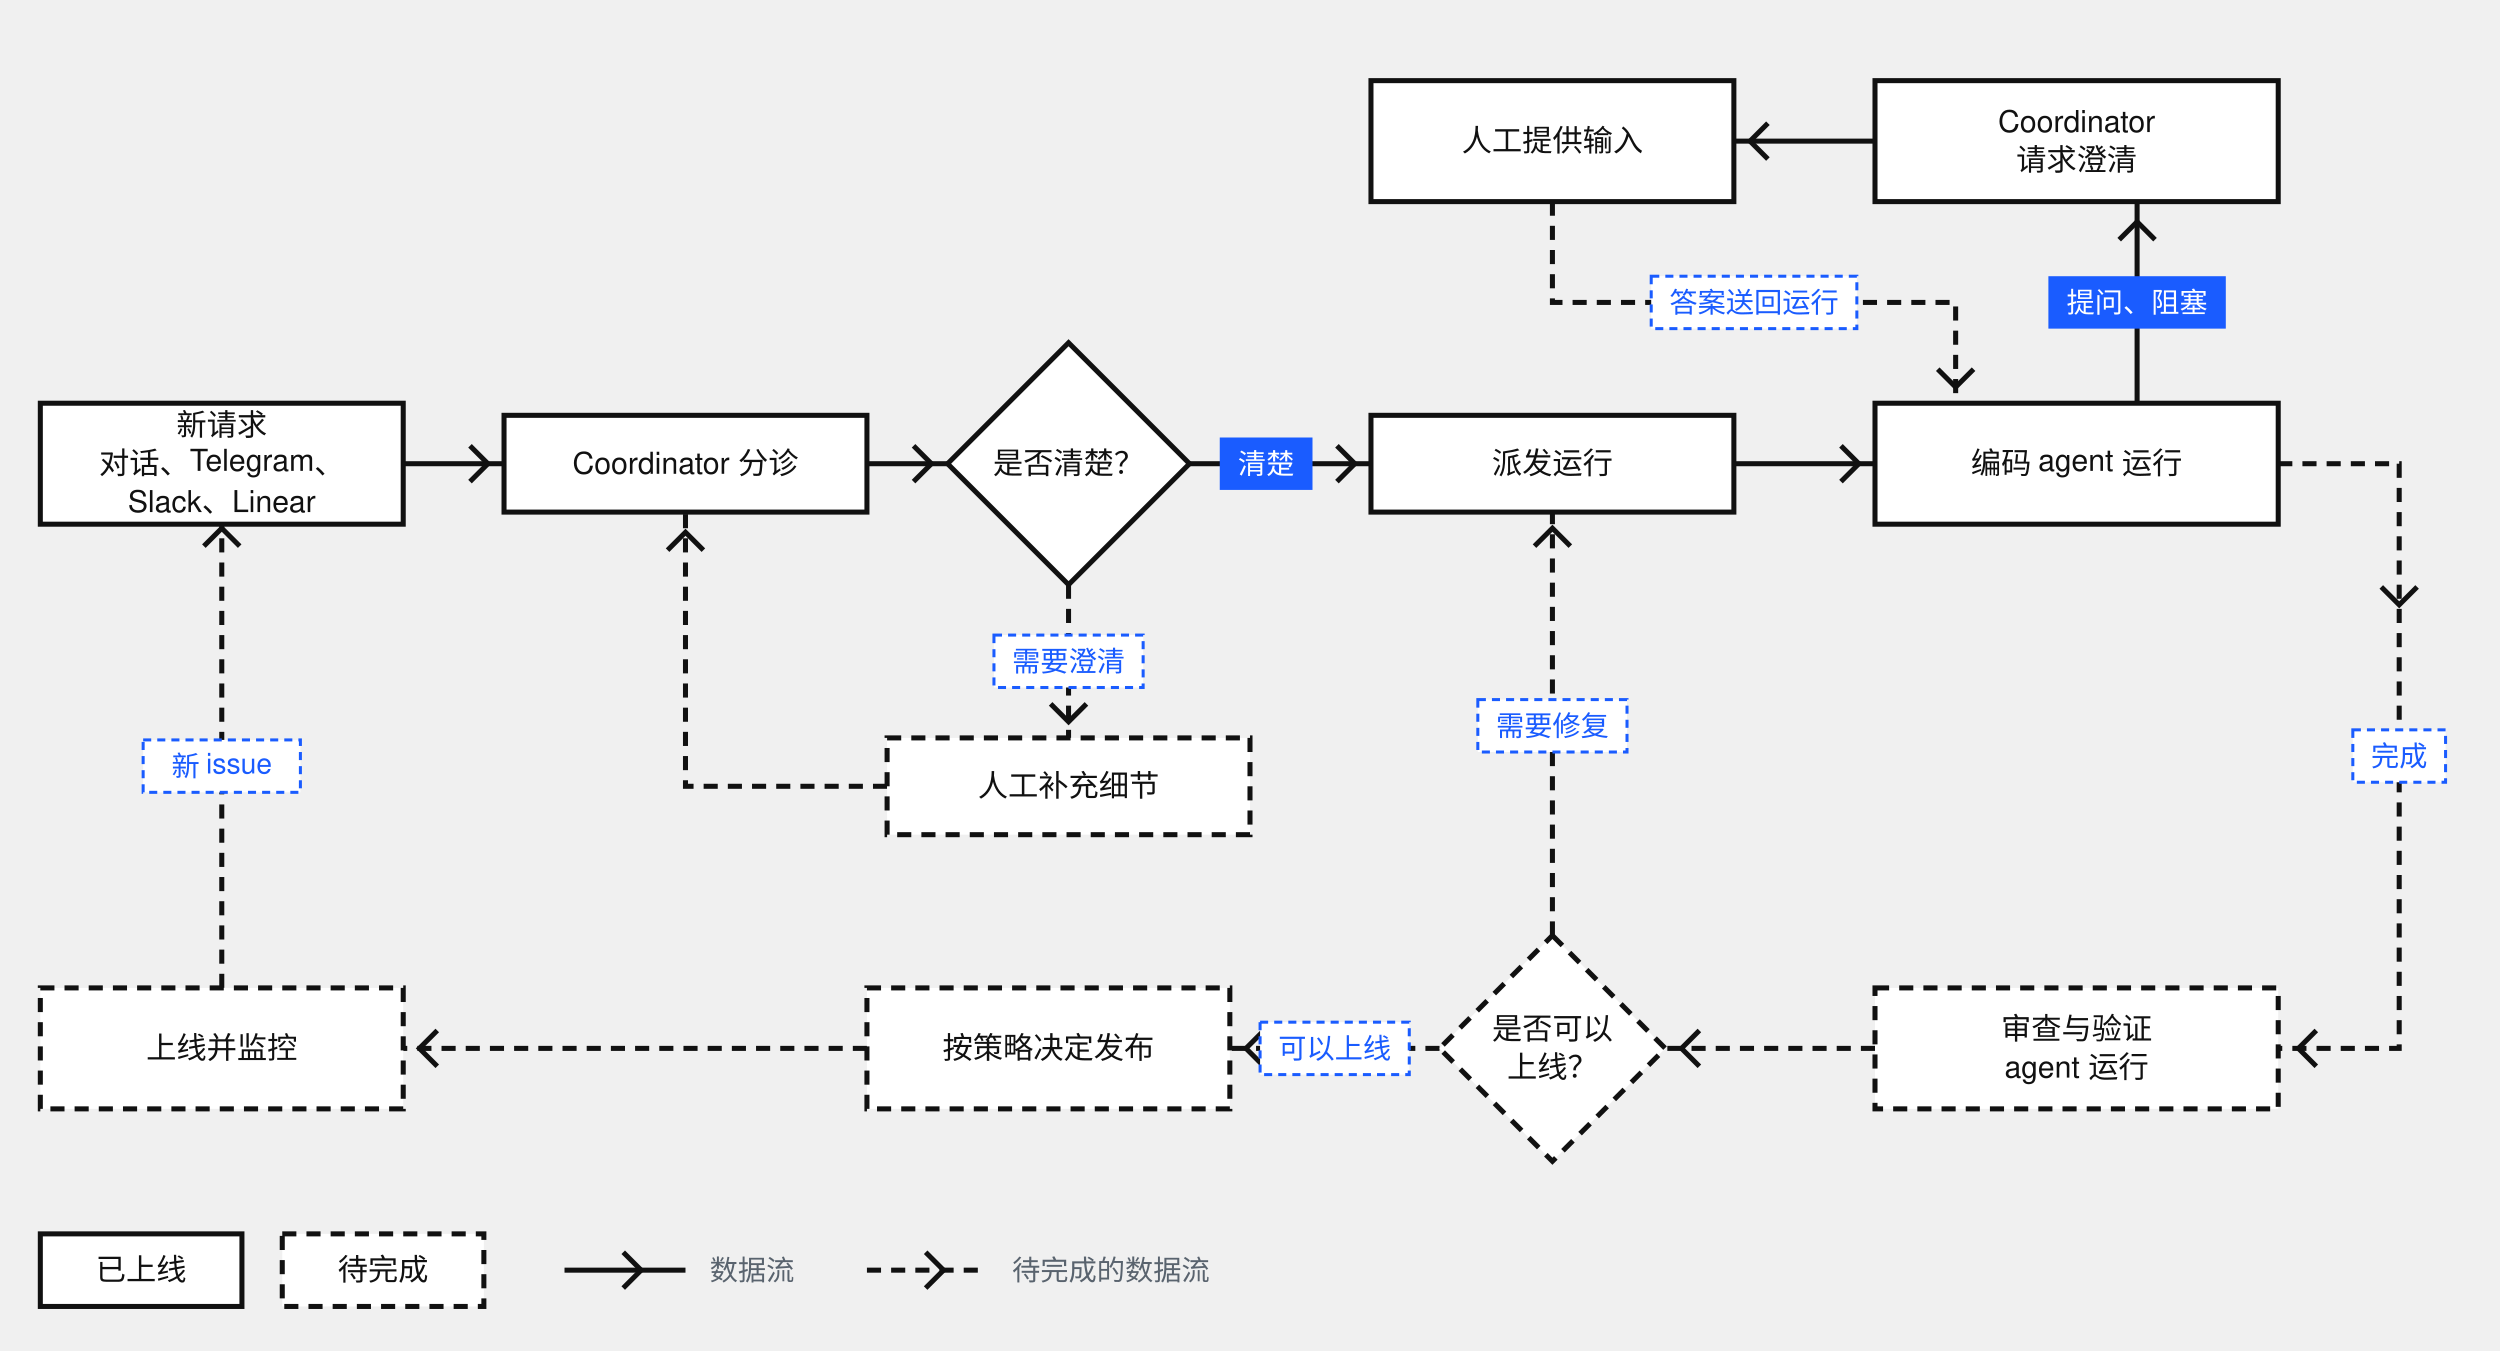
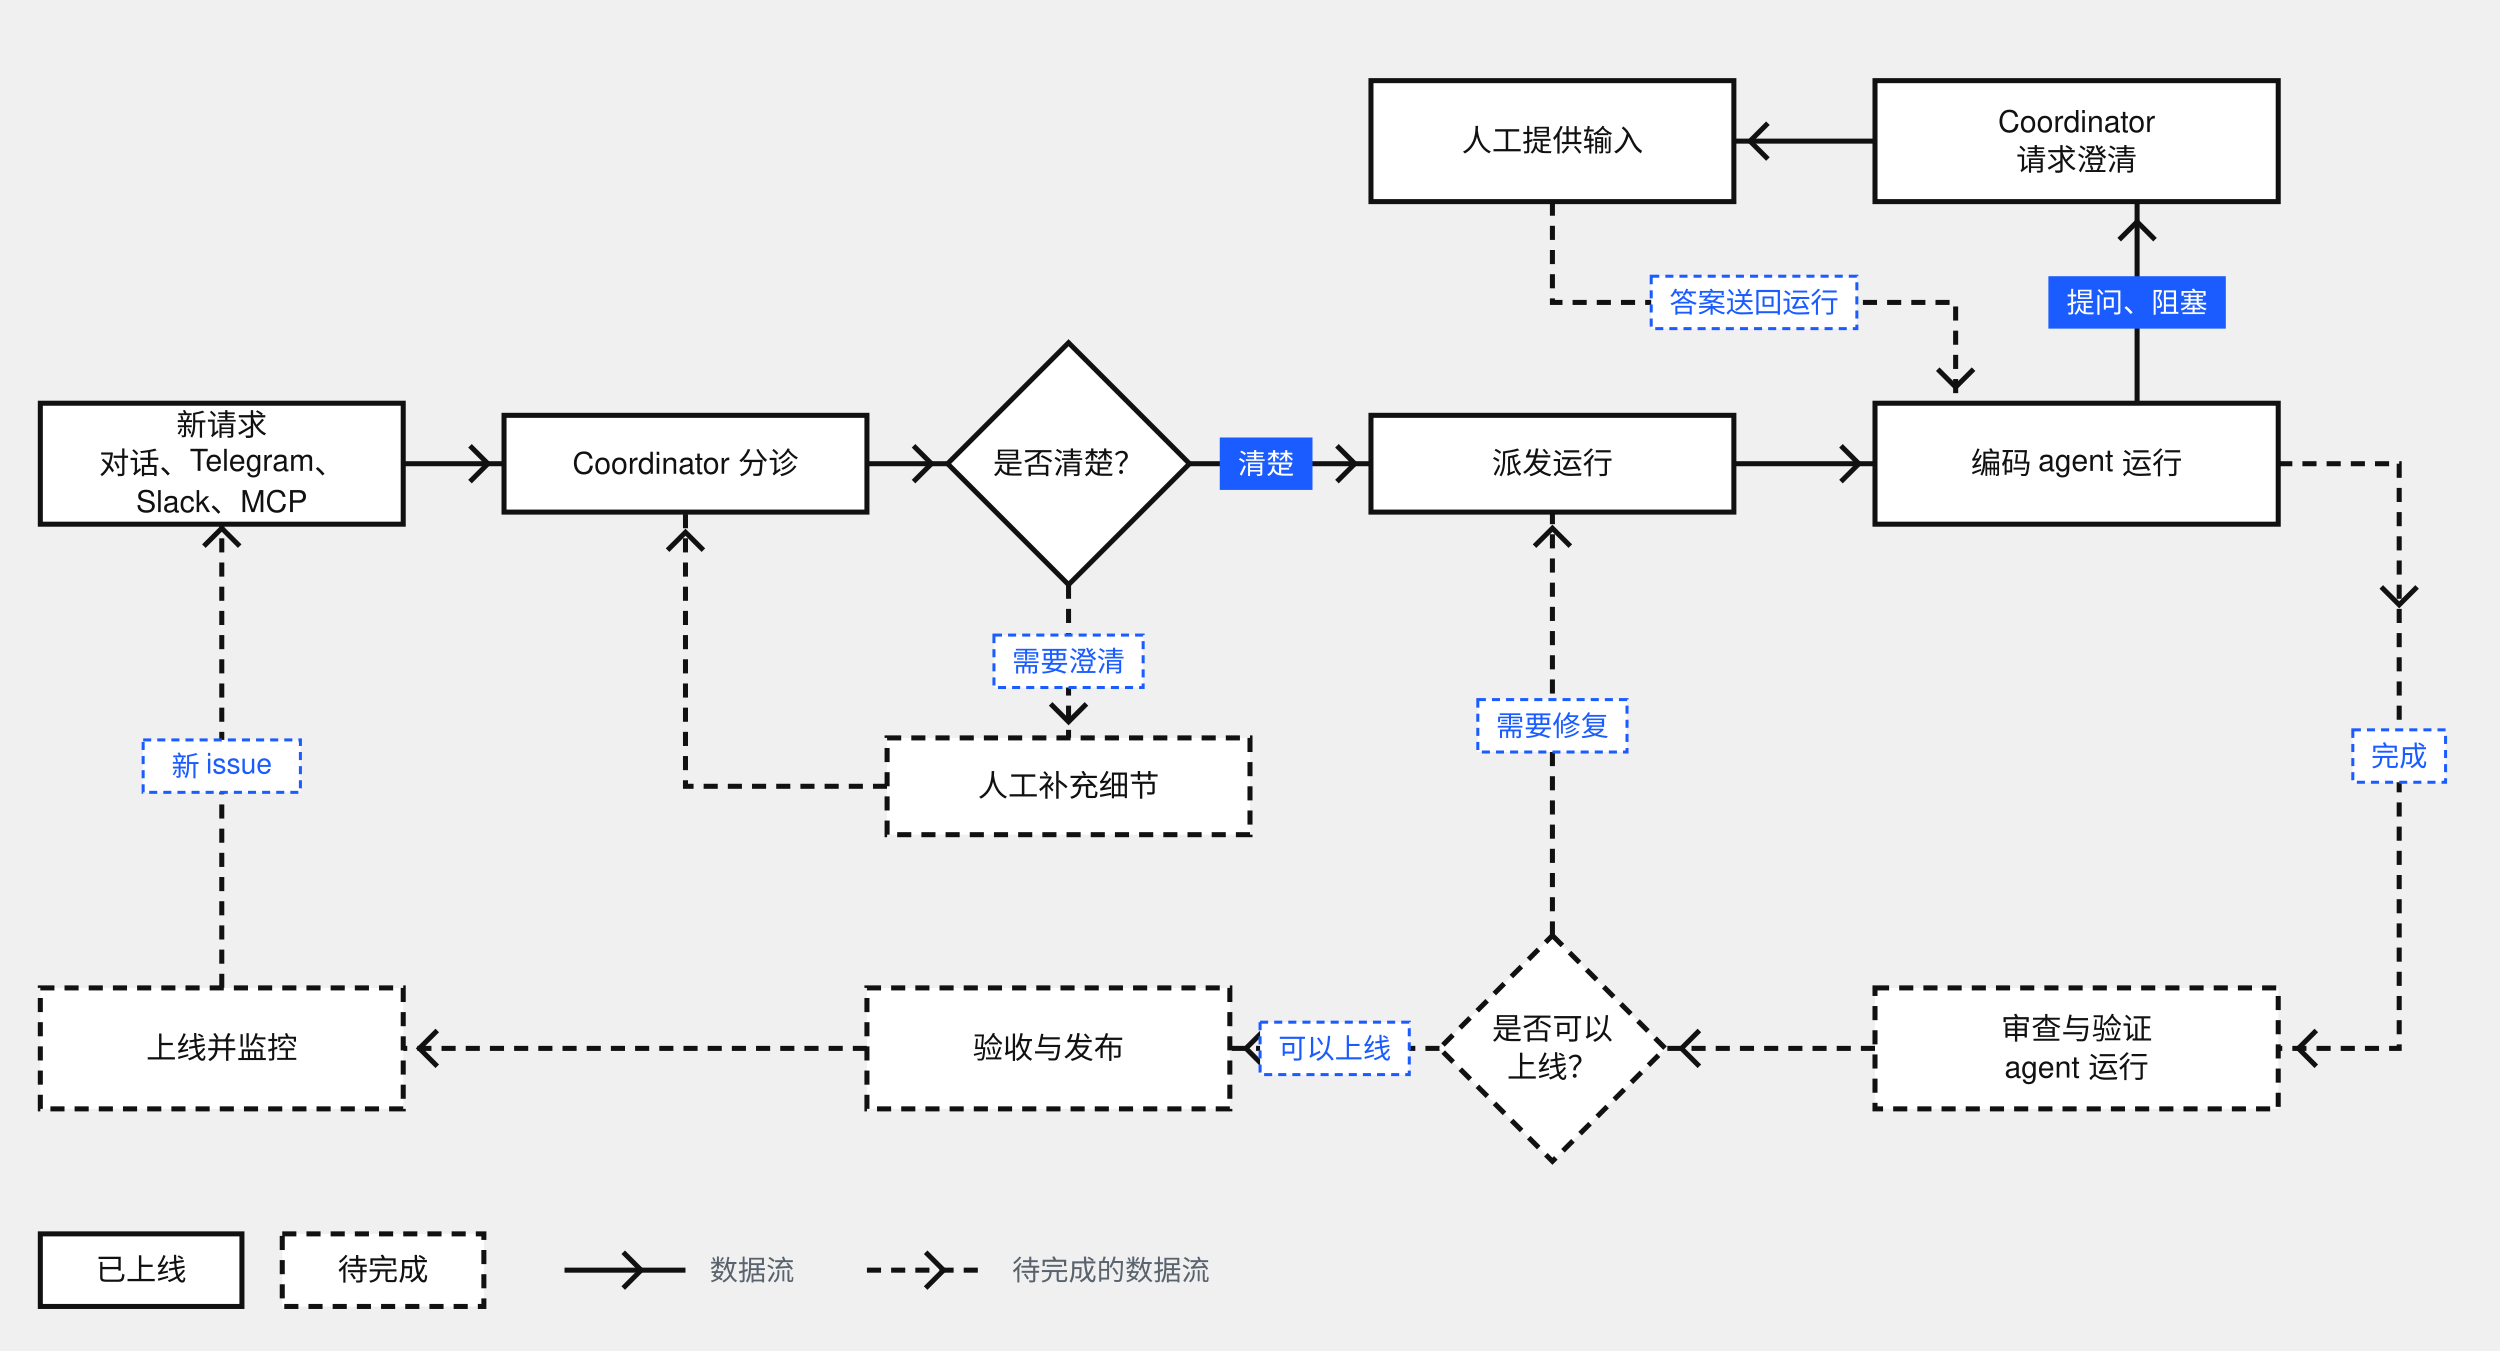
<svg xmlns="http://www.w3.org/2000/svg" width="1240" height="670" viewBox="0 0 1240 670" font-family="-apple-system, BlinkMacSystemFont, &quot;Segoe UI&quot;, Helvetica, Arial, &quot;PingFang SC&quot;, &quot;Noto Sans CJK SC&quot;, &quot;Microsoft YaHei&quot;, sans-serif" role="img" aria-label="任务在 Mikka 中的流转">
  <path d="M200 230 L250 230" fill="none" stroke="#111111" stroke-width="2.5" />
  <path d="M234 222 L242 230 L234 238" fill="none" stroke="#111111" stroke-width="2.5" stroke-linecap="square" stroke-linejoin="miter" />
  <path d="M430 230 L470 230" fill="none" stroke="#111111" stroke-width="2.5" />
  <path d="M454 222 L462 230 L454 238" fill="none" stroke="#111111" stroke-width="2.5" stroke-linecap="square" stroke-linejoin="miter" />
  <path d="M590 230 L680 230" fill="none" stroke="#111111" stroke-width="2.5" />
  <path d="M664 222 L672 230 L664 238" fill="none" stroke="#111111" stroke-width="2.5" stroke-linecap="square" stroke-linejoin="miter" />
  <rect x="605" y="217" width="46" height="26" fill="#1a5cff" />
  <text x="628" y="235" text-anchor="middle" font-size="14" fill="#ffffff">清楚</text>
  <path d="M860 230 L930 230" fill="none" stroke="#111111" stroke-width="2.5" />
  <path d="M914 222 L922 230 L914 238" fill="none" stroke="#111111" stroke-width="2.5" stroke-linecap="square" stroke-linejoin="miter" />
  <path d="M530 290 L530 366" fill="none" stroke="#111111" stroke-width="2.5" stroke-dasharray="7 5" />
  <path d="M522 350 L530 358 L538 350" fill="none" stroke="#111111" stroke-width="2.5" stroke-linecap="square" stroke-linejoin="miter" />
  <rect x="493" y="315" width="74" height="26" fill="#ffffff" stroke="#1a5cff" stroke-width="1.5" stroke-dasharray="4 3" />
  <text x="530" y="333" text-anchor="middle" font-size="14" fill="#1a5cff">需要澄清</text>
  <path d="M440 390 L340 390 L340 254" fill="none" stroke="#111111" stroke-width="2.5" stroke-dasharray="7 5" />
  <path d="M332 272 L340 264 L348 272" fill="none" stroke="#111111" stroke-width="2.5" stroke-linecap="square" stroke-linejoin="miter" />
  <path d="M1060 200 L1060 100" fill="none" stroke="#111111" stroke-width="2.5" />
  <path d="M1052 118 L1060 110 L1068 118" fill="none" stroke="#111111" stroke-width="2.5" stroke-linecap="square" stroke-linejoin="miter" />
  <rect x="1016" y="137" width="88" height="26" fill="#1a5cff" />
  <text x="1060" y="155" text-anchor="middle" font-size="14" fill="#ffffff">提问、阻塞</text>
  <path d="M930 70 L860 70" fill="none" stroke="#111111" stroke-width="2.5" />
  <path d="M876 62 L868 70 L876 78" fill="none" stroke="#111111" stroke-width="2.5" stroke-linecap="square" stroke-linejoin="miter" />
  <path d="M770 100 L770 150 L970 150 L970 200" fill="none" stroke="#111111" stroke-width="2.5" stroke-dasharray="7 5" />
  <path d="M962 184 L970 192 L978 184" fill="none" stroke="#111111" stroke-width="2.5" stroke-linecap="square" stroke-linejoin="miter" />
  <rect x="819" y="137" width="102" height="26" fill="#ffffff" stroke="#1a5cff" stroke-width="1.5" stroke-dasharray="4 3" />
  <text x="870" y="155" text-anchor="middle" font-size="14" fill="#1a5cff">答案送回运行</text>
  <path d="M1130 230 L1190 230 L1190 520 L1130 520" fill="none" stroke="#111111" stroke-width="2.5" stroke-dasharray="7 5" />
  <path d="M1182 292 L1190 300 L1198 292" fill="none" stroke="#111111" stroke-width="2.5" stroke-linecap="square" stroke-linejoin="miter" />
  <path d="M1148 512 L1140 520 L1148 528" fill="none" stroke="#111111" stroke-width="2.5" stroke-linecap="square" stroke-linejoin="miter" />
  <rect x="1167" y="362" width="46" height="26" fill="#ffffff" stroke="#1a5cff" stroke-width="1.5" stroke-dasharray="4 3" />
  <text x="1190" y="380" text-anchor="middle" font-size="14" fill="#1a5cff">完成</text>
  <path d="M930 520 L826 520" fill="none" stroke="#111111" stroke-width="2.5" stroke-dasharray="7 5" />
  <path d="M842 512 L834 520 L842 528" fill="none" stroke="#111111" stroke-width="2.5" stroke-linecap="square" stroke-linejoin="miter" />
  <path d="M770 464 L770 254" fill="none" stroke="#111111" stroke-width="2.5" stroke-dasharray="7 5" />
  <path d="M762 270 L770 262 L778 270" fill="none" stroke="#111111" stroke-width="2.5" stroke-linecap="square" stroke-linejoin="miter" />
  <rect x="733" y="347" width="74" height="26" fill="#ffffff" stroke="#1a5cff" stroke-width="1.5" stroke-dasharray="4 3" />
  <text x="770" y="365" text-anchor="middle" font-size="14" fill="#1a5cff">需要修复</text>
  <path d="M714 520 L610 520" fill="none" stroke="#111111" stroke-width="2.5" stroke-dasharray="7 5" />
  <path d="M626 512 L618 520 L626 528" fill="none" stroke="#111111" stroke-width="2.5" stroke-linecap="square" stroke-linejoin="miter" />
  <rect x="625" y="507" width="74" height="26" fill="#ffffff" stroke="#1a5cff" stroke-width="1.5" stroke-dasharray="4 3" />
  <text x="662" y="525" text-anchor="middle" font-size="14" fill="#1a5cff">可以上线</text>
  <path d="M430 520 L200 520" fill="none" stroke="#111111" stroke-width="2.5" stroke-dasharray="7 5" />
  <path d="M216 512 L208 520 L216 528" fill="none" stroke="#111111" stroke-width="2.5" stroke-linecap="square" stroke-linejoin="miter" />
  <path d="M110 490 L110 254" fill="none" stroke="#111111" stroke-width="2.5" stroke-dasharray="7 5" />
  <path d="M102 270 L110 262 L118 270" fill="none" stroke="#111111" stroke-width="2.5" stroke-linecap="square" stroke-linejoin="miter" />
  <rect x="71" y="367" width="78" height="26" fill="#ffffff" stroke="#1a5cff" stroke-width="1.5" stroke-dasharray="4 3" />
  <text x="110" y="385" text-anchor="middle" font-size="14" fill="#1a5cff">新 issue</text>
  <rect x="20" y="200" width="180" height="60" fill="#ffffff" stroke="#111111" stroke-width="2.5" />
  <text x="110" y="216" text-anchor="middle" font-size="15" fill="#111111">新请求</text>
  <text x="110" y="235" text-anchor="middle" font-size="15" fill="#111111">对话、Telegram、</text>
-   <text x="110" y="254" text-anchor="middle" font-size="15" fill="#111111">Slack、Linear</text>
+   <text x="110" y="254" text-anchor="middle" font-size="15" fill="#111111">Slack、MCP</text>
  <rect x="250" y="206" width="180" height="48" fill="#ffffff" stroke="#111111" stroke-width="2.5" />
  <text x="340" y="235" text-anchor="middle" font-size="15" fill="#111111">Coordinator 分诊</text>
  <rect x="680" y="206" width="180" height="48" fill="#ffffff" stroke="#111111" stroke-width="2.5" />
  <text x="770" y="235" text-anchor="middle" font-size="15" fill="#111111">派发运行</text>
  <rect x="930" y="200" width="200" height="60" fill="#ffffff" stroke="#111111" stroke-width="2.5" />
  <text x="1030" y="235" text-anchor="middle" font-size="15" fill="#111111">编码 agent 运行</text>
  <rect x="930" y="40" width="200" height="60" fill="#ffffff" stroke="#111111" stroke-width="2.5" />
  <text x="1030" y="65.5" text-anchor="middle" font-size="15" fill="#111111">Coordinator</text>
  <text x="1030" y="84.5" text-anchor="middle" font-size="15" fill="#111111">请求澄清</text>
  <rect x="680" y="40" width="180" height="60" fill="#ffffff" stroke="#111111" stroke-width="2.5" />
  <text x="770" y="75" text-anchor="middle" font-size="15" fill="#111111">人工提供输入</text>
  <rect x="440" y="366" width="180" height="48" fill="#ffffff" stroke="#111111" stroke-width="2.5" stroke-dasharray="7 5" />
  <text x="530" y="395" text-anchor="middle" font-size="15" fill="#111111">人工补充细节</text>
  <rect x="930" y="490" width="200" height="60" fill="#ffffff" stroke="#111111" stroke-width="2.5" stroke-dasharray="7 5" />
  <text x="1030" y="515.5" text-anchor="middle" font-size="15" fill="#111111">审查与验证</text>
  <text x="1030" y="534.5" text-anchor="middle" font-size="15" fill="#111111">agent 运行</text>
  <rect x="430" y="490" width="180" height="60" fill="#ffffff" stroke="#111111" stroke-width="2.5" stroke-dasharray="7 5" />
-   <text x="520" y="525" text-anchor="middle" font-size="15" fill="#111111">按策略决定发布</text>
+   <text x="520" y="525" text-anchor="middle" font-size="15" fill="#111111">验收与发布</text>
  <rect x="20" y="490" width="180" height="60" fill="#ffffff" stroke="#111111" stroke-width="2.5" stroke-dasharray="7 5" />
  <text x="110" y="525" text-anchor="middle" font-size="15" fill="#111111">上线并监控</text>
  <polygon points="530,170 590,230 530,290 470,230" fill="#ffffff" stroke="#111111" stroke-width="2.5" stroke-linejoin="miter" />
  <text x="530" y="235" text-anchor="middle" font-size="15" fill="#111111">是否清楚？</text>
  <polygon points="770,464 826,520 770,576 714,520" fill="#ffffff" stroke="#111111" stroke-width="2.5" stroke-linejoin="miter" stroke-dasharray="7 5" />
  <text x="770" y="515.5" text-anchor="middle" font-size="15" fill="#111111">是否可以</text>
  <text x="770" y="534.5" text-anchor="middle" font-size="15" fill="#111111">上线？</text>
  <rect x="20" y="612" width="100" height="36" fill="#ffffff" stroke="#111111" stroke-width="2.5" />
  <text x="70" y="635" text-anchor="middle" font-size="15" fill="#111111">已上线</text>
  <rect x="140" y="612" width="100" height="36" fill="#ffffff" stroke="#111111" stroke-width="2.5" stroke-dasharray="7 5" />
  <text x="190" y="635" text-anchor="middle" font-size="15" fill="#111111">待完成</text>
  <path d="M280 630 L340 630" fill="none" stroke="#111111" stroke-width="2.5" />
  <path d="M310 622 L318 630 L310 638" fill="none" stroke="#111111" stroke-width="2.5" stroke-linecap="square" stroke-linejoin="miter" />
  <text x="352" y="635" font-size="14" fill="#59636e">数据流</text>
  <path d="M430 630 L490 630" fill="none" stroke="#111111" stroke-width="2.5" stroke-dasharray="7 5" />
  <path d="M460 622 L468 630 L460 638" fill="none" stroke="#111111" stroke-width="2.5" stroke-linecap="square" stroke-linejoin="miter" />
  <text x="502" y="635" font-size="14" fill="#59636e">待完成的数据流</text>
</svg>
